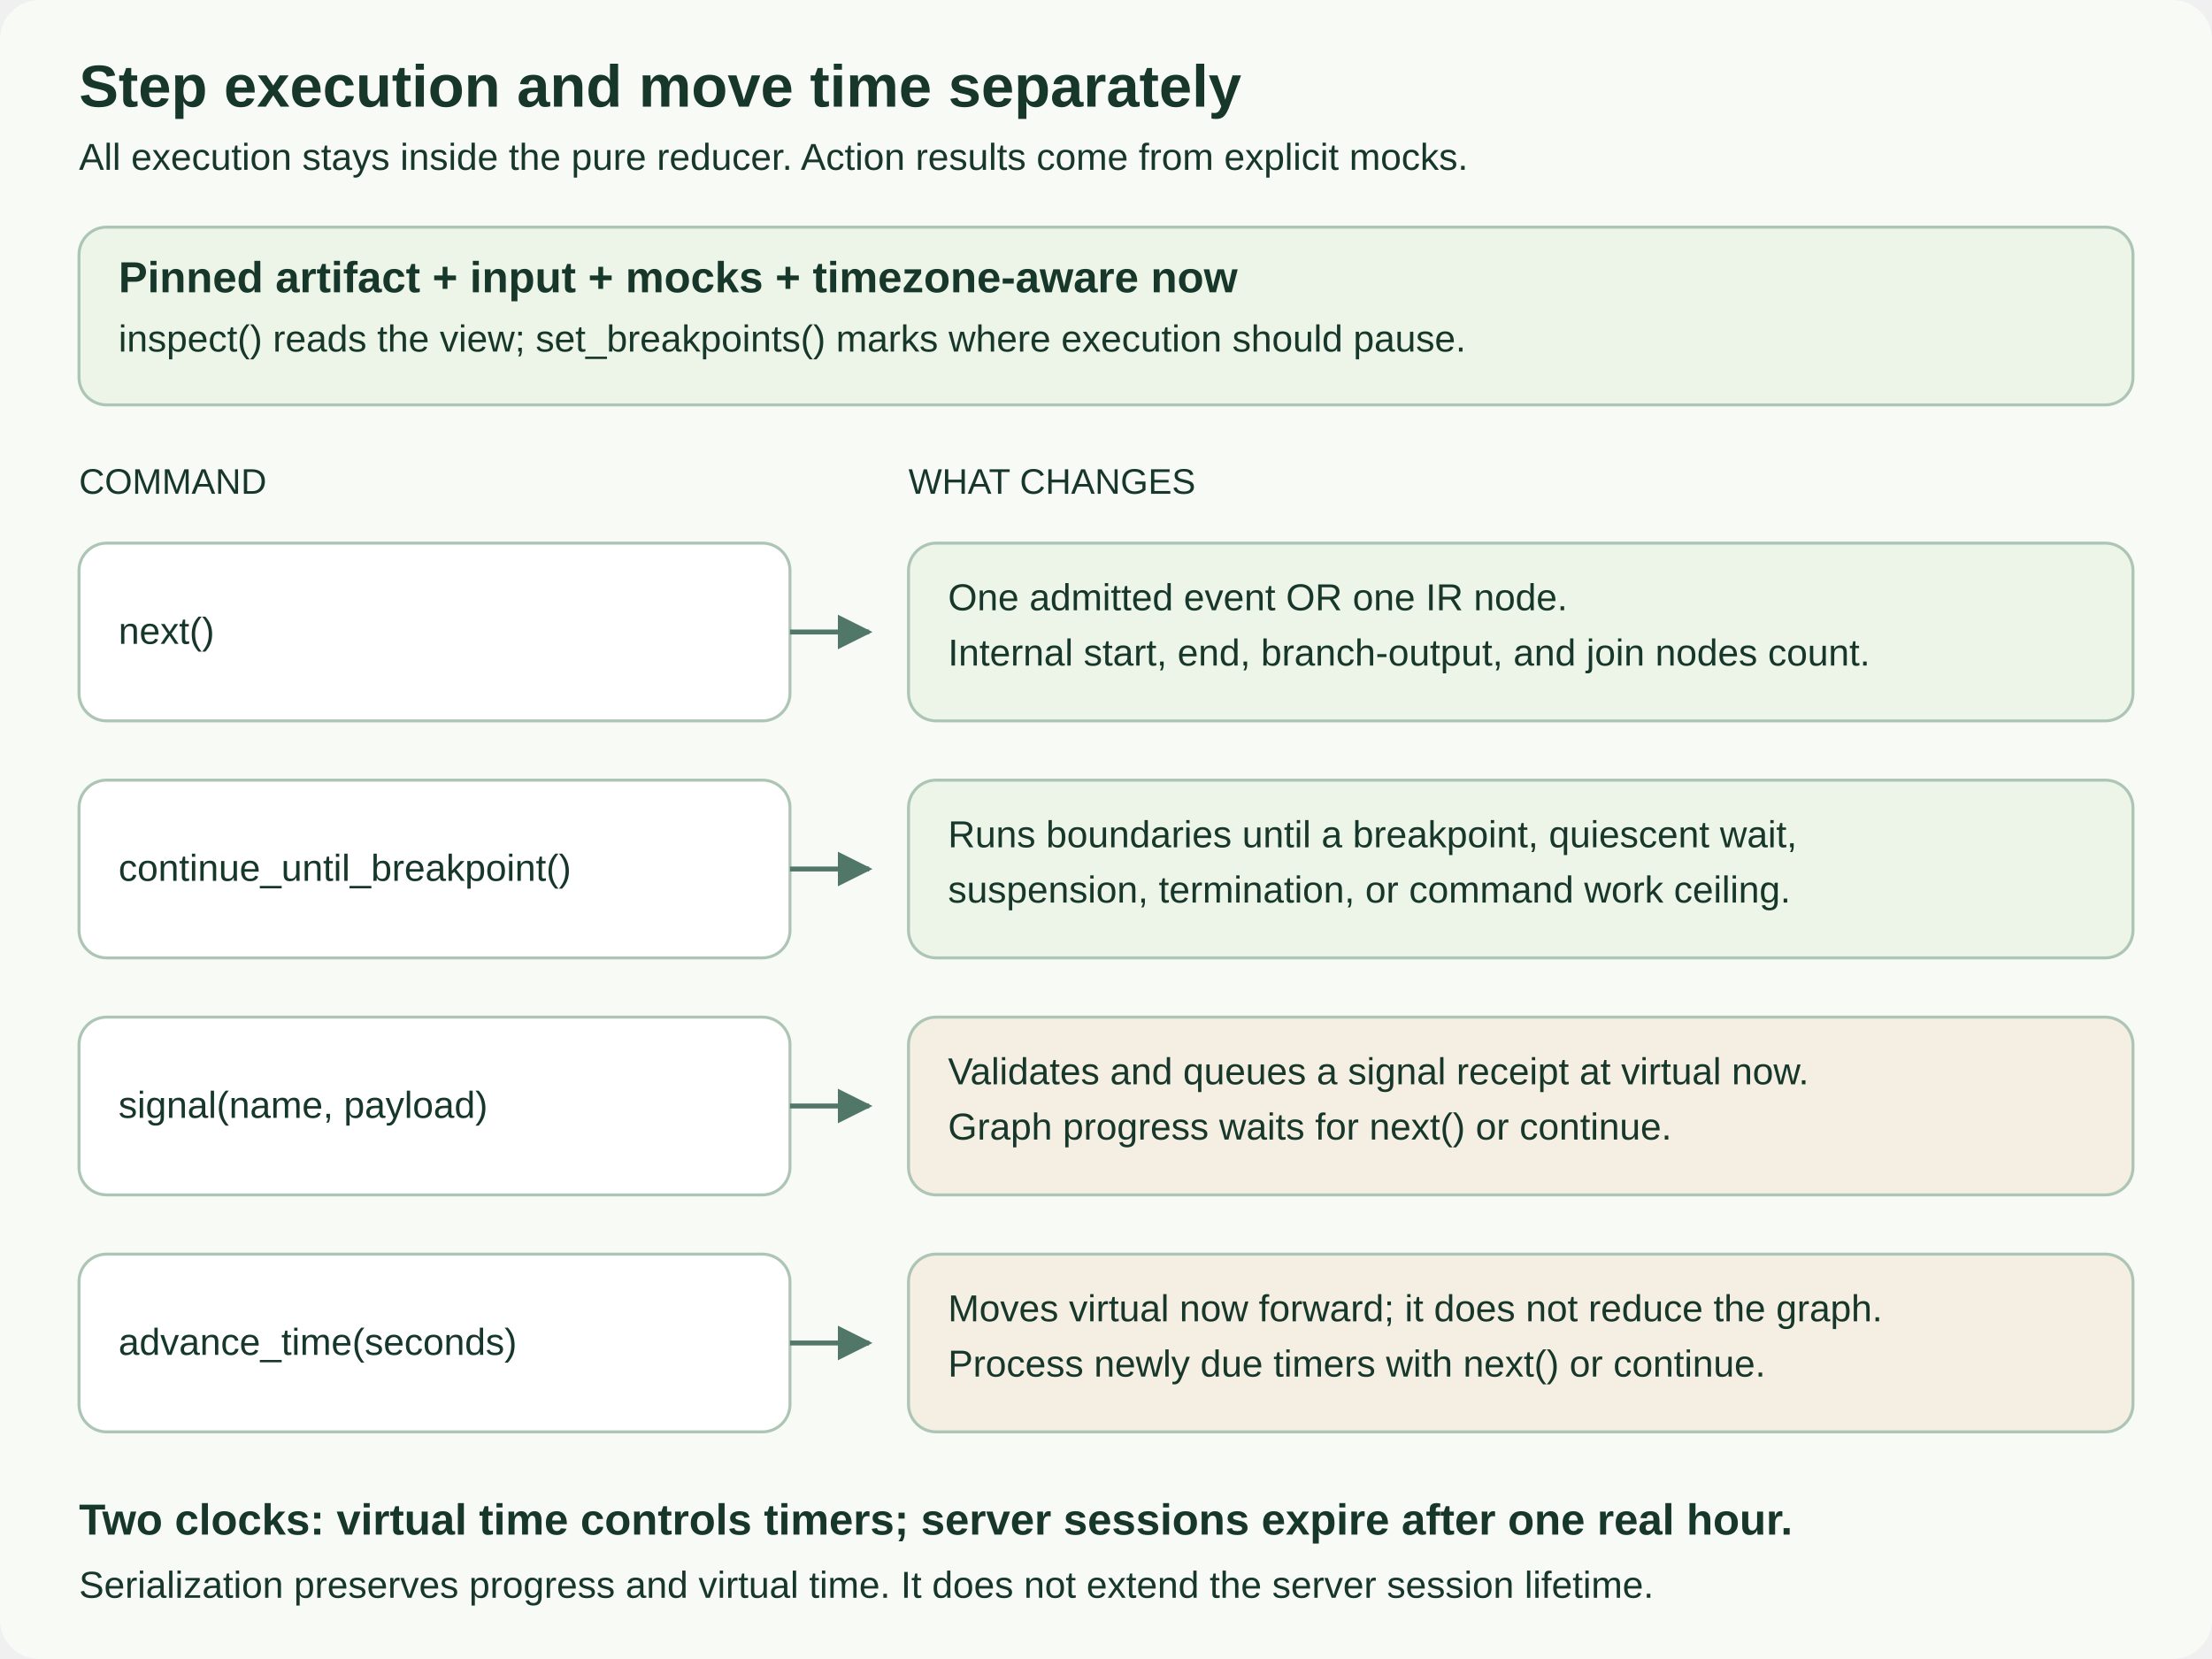
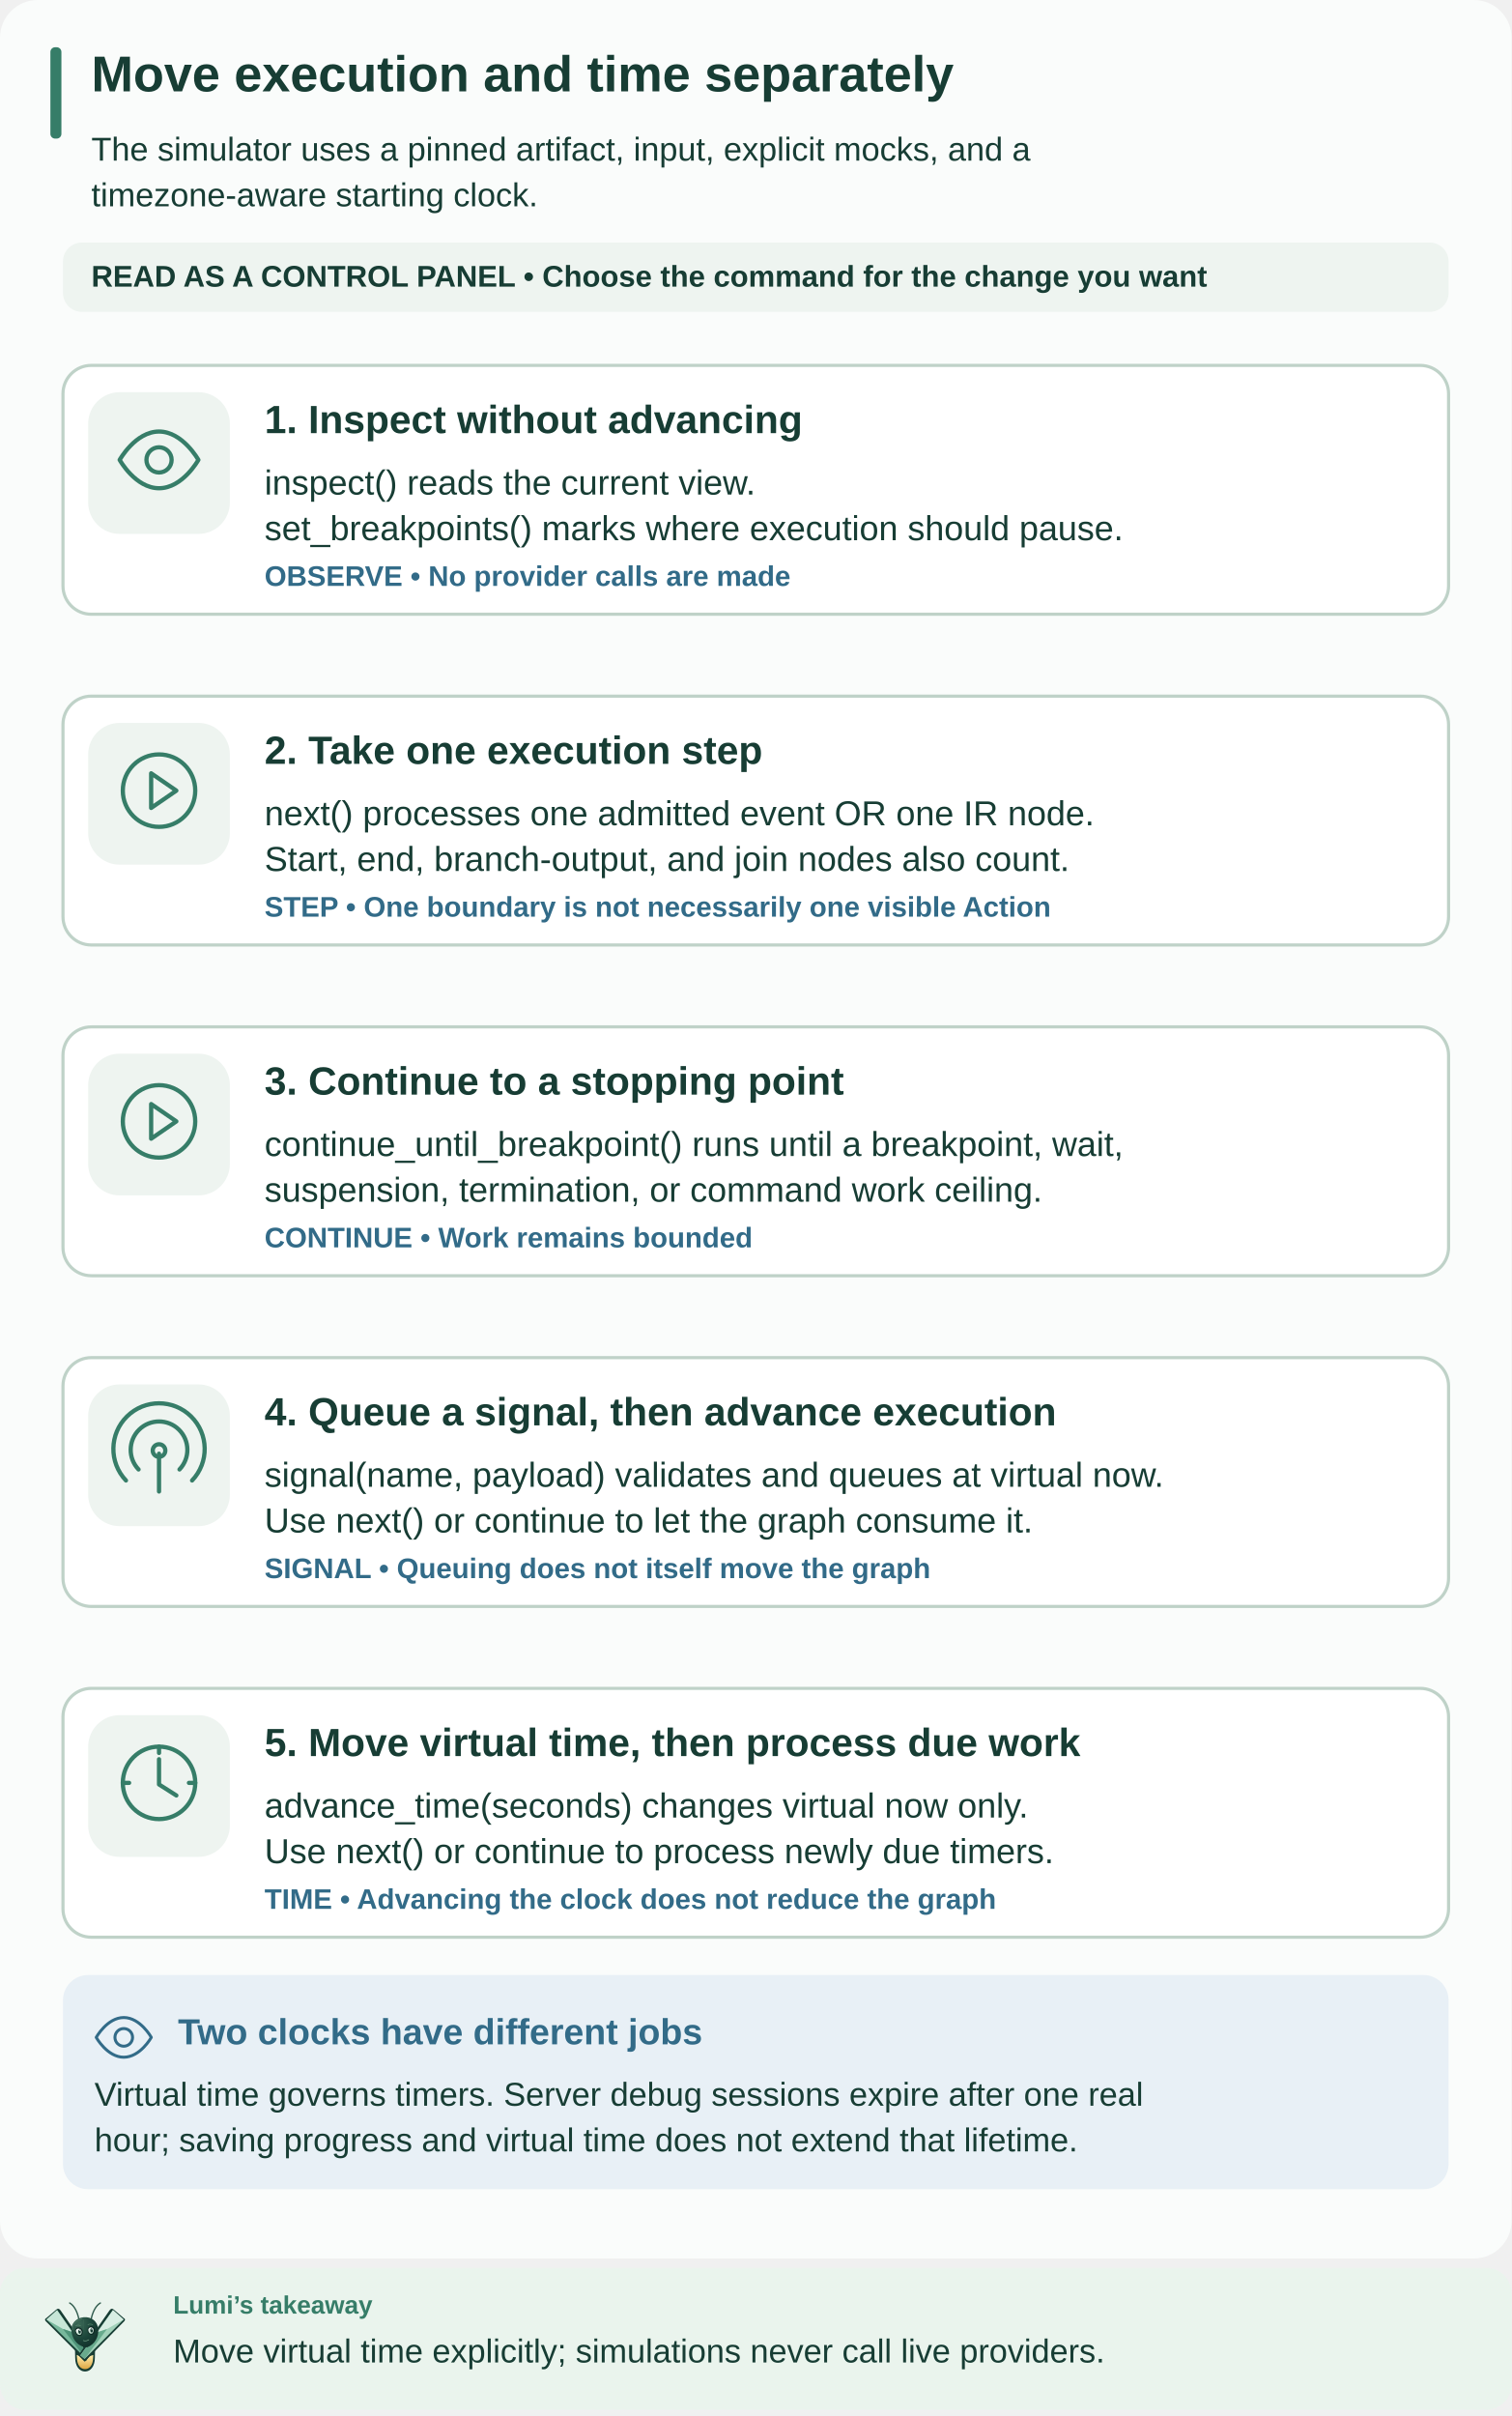
- <svg xmlns="http://www.w3.org/2000/svg" width="1120" height="840" viewBox="0 0 1120 840" role="img" aria-labelledby="title desc">
+ <svg xmlns="http://www.w3.org/2000/svg" width="960" height="1534" viewBox="0 0 960 1534" role="img" aria-labelledby="title desc">
  <defs>
-     <marker id="arrow" viewBox="0 0 10 10" refX="9" refY="5" markerWidth="7" markerHeight="7" orient="auto-start-reverse">
-       <path d="M0 0 L10 5 L0 10Z" fill="#507767" />
+     <marker id="arrow" viewBox="0 0 10 10" refX="9" refY="5" markerWidth="7" markerHeight="7" orient="auto">
+       <path d="M0 0 10 5 0 10z" fill="#367D68" />
    </marker>
  </defs>
-   <style>text{font-family:Arial,Helvetica,sans-serif;fill:#16372a}.title{font-size:30px;font-weight:700}.label{font-size:22px;font-weight:700}.body{font-size:19px}.small{font-size:18px}.edge{fill:none;stroke:#507767;stroke-width:2.5;marker-end:url(#arrow)}.return{fill:none;stroke:#507767;stroke-width:2;stroke-dasharray:7 5;marker-end:url(#arrow)}</style>
-   <rect width="1120" height="840" rx="20" fill="#f7faf5" />
-   <text class="title" x="40" y="54">Step execution and move time separately</text>
-   <text class="body" x="40" y="86">All execution stays inside the pure reducer. Action results come from explicit mocks.</text>
-   <rect x="40" y="115" width="1040" height="90" rx="14" fill="#edf4e8" stroke="#adc5b5" stroke-width="1.5" />
-   <text class="label" x="60" y="148">Pinned artifact + input + mocks + timezone-aware now</text>
-   <text class="body" x="60" y="178">inspect() reads the view; set_breakpoints() marks where execution should pause.</text>
-   <text class="small" x="40" y="250">COMMAND</text>
-   <text class="small" x="460" y="250">WHAT CHANGES</text>
-   <rect x="40" y="275" width="360" height="90" rx="14" fill="#ffffff" stroke="#adc5b5" stroke-width="1.5" />
-   <text class="body" x="60" y="326">next()</text>
-   <path class="edge" d="M400 320 H440" />
-   <rect x="460" y="275" width="620" height="90" rx="14" fill="#edf4e8" stroke="#adc5b5" stroke-width="1.5" />
-   <text class="body" x="480" y="309">One admitted event OR one IR node.</text>
-   <text class="body" x="480" y="337">Internal start, end, branch-output, and join nodes count.</text>
-   <rect x="40" y="395" width="360" height="90" rx="14" fill="#ffffff" stroke="#adc5b5" stroke-width="1.5" />
-   <text class="body" x="60" y="446">continue_until_breakpoint()</text>
-   <path class="edge" d="M400 440 H440" />
-   <rect x="460" y="395" width="620" height="90" rx="14" fill="#edf4e8" stroke="#adc5b5" stroke-width="1.5" />
-   <text class="body" x="480" y="429">Runs boundaries until a breakpoint, quiescent wait,</text>
-   <text class="body" x="480" y="457">suspension, termination, or command work ceiling.</text>
-   <rect x="40" y="515" width="360" height="90" rx="14" fill="#ffffff" stroke="#adc5b5" stroke-width="1.5" />
-   <text class="body" x="60" y="566">signal(name, payload)</text>
-   <path class="edge" d="M400 560 H440" />
-   <rect x="460" y="515" width="620" height="90" rx="14" fill="#f5eee2" stroke="#adc5b5" stroke-width="1.5" />
-   <text class="body" x="480" y="549">Validates and queues a signal receipt at virtual now.</text>
-   <text class="body" x="480" y="577">Graph progress waits for next() or continue.</text>
-   <rect x="40" y="635" width="360" height="90" rx="14" fill="#ffffff" stroke="#adc5b5" stroke-width="1.5" />
-   <text class="body" x="60" y="686">advance_time(seconds)</text>
-   <path class="edge" d="M400 680 H440" />
-   <rect x="460" y="635" width="620" height="90" rx="14" fill="#f5eee2" stroke="#adc5b5" stroke-width="1.5" />
-   <text class="body" x="480" y="669">Moves virtual now forward; it does not reduce the graph.</text>
-   <text class="body" x="480" y="697">Process newly due timers with next() or continue.</text>
-   <text class="label" x="40" y="777">Two clocks: virtual time controls timers; server sessions expire after one real hour.</text>
-   <text class="body" x="40" y="809">Serialization preserves progress and virtual time. It does not extend the server session lifetime.</text>
+   <style>text{font-family:Arial,Helvetica,sans-serif}.edge{stroke:#367D68;stroke-width:3;fill:none;marker-end:url(#arrow)}</style>
+   <rect width="960" height="1434" rx="24" fill="#FAFCFB" />
+   <rect x="32" y="30" width="7" height="58" rx="3" fill="#367D68" />
+   <text x="58" y="58" font-size="32" font-weight="700" fill="#173D34">Move execution and time separately</text>
+   <text x="58" y="102" font-size="21" font-weight="400" fill="#173D34">The simulator uses a pinned artifact, input, explicit mocks, and a</text>
+   <text x="58" y="131" font-size="21" font-weight="400" fill="#173D34">timezone-aware starting clock.</text>
+   <rect x="40" y="154" width="880" height="44" rx="12" fill="#EEF4F0" />
+   <text x="58" y="182" font-size="19" font-weight="600" fill="#173D34">READ AS A CONTROL PANEL  •  Choose the command for the change you want</text>
+   <rect x="40" y="232" width="880" height="158" rx="18" fill="white" stroke="#BFD2C8" stroke-width="2" />
+   <rect x="56" y="249" width="90" height="90" rx="20" fill="#EEF4F0" />
+   <g transform="translate(73 264) scale(1)" stroke="#367D68" stroke-width="2.7" fill="none" stroke-linecap="round" stroke-linejoin="round">
+     <path d="M3 28s10-18 25-18 25 18 25 18-10 18-25 18S3 28 3 28z" />
+     <circle cx="28" cy="28" r="8" />
+   </g>
+   <text x="168" y="275" font-size="25" font-weight="700" fill="#173D34">1. Inspect without advancing</text>
+   <text x="168" y="314" font-size="22" font-weight="400" fill="#173D34">inspect() reads the current view.</text>
+   <text x="168" y="343" font-size="22" font-weight="400" fill="#173D34">set_breakpoints() marks where execution should pause.</text>
+   <text x="168" y="372" font-size="18" font-weight="600" fill="#326B88">OBSERVE • No provider calls are made</text>
+   <rect x="40" y="442" width="880" height="158" rx="18" fill="white" stroke="#BFD2C8" stroke-width="2" />
+   <rect x="56" y="459" width="90" height="90" rx="20" fill="#EEF4F0" />
+   <g transform="translate(73 474) scale(1)" stroke="#367D68" stroke-width="2.7" fill="none" stroke-linecap="round" stroke-linejoin="round">
+     <circle cx="28" cy="28" r="23" />
+     <path d="m23 17 16 11-16 11z" />
+   </g>
+   <text x="168" y="485" font-size="25" font-weight="700" fill="#173D34">2. Take one execution step</text>
+   <text x="168" y="524" font-size="22" font-weight="400" fill="#173D34">next() processes one admitted event OR one IR node.</text>
+   <text x="168" y="553" font-size="22" font-weight="400" fill="#173D34">Start, end, branch-output, and join nodes also count.</text>
+   <text x="168" y="582" font-size="18" font-weight="600" fill="#326B88">STEP • One boundary is not necessarily one visible Action</text>
+   <rect x="40" y="652" width="880" height="158" rx="18" fill="white" stroke="#BFD2C8" stroke-width="2" />
+   <rect x="56" y="669" width="90" height="90" rx="20" fill="#EEF4F0" />
+   <g transform="translate(73 684) scale(1)" stroke="#367D68" stroke-width="2.7" fill="none" stroke-linecap="round" stroke-linejoin="round">
+     <circle cx="28" cy="28" r="23" />
+     <path d="m23 17 16 11-16 11z" />
+   </g>
+   <text x="168" y="695" font-size="25" font-weight="700" fill="#173D34">3. Continue to a stopping point</text>
+   <text x="168" y="734" font-size="22" font-weight="400" fill="#173D34">continue_until_breakpoint() runs until a breakpoint, wait,</text>
+   <text x="168" y="763" font-size="22" font-weight="400" fill="#173D34">suspension, termination, or command work ceiling.</text>
+   <text x="168" y="792" font-size="18" font-weight="600" fill="#326B88">CONTINUE • Work remains bounded</text>
+   <rect x="40" y="862" width="880" height="158" rx="18" fill="white" stroke="#BFD2C8" stroke-width="2" />
+   <rect x="56" y="879" width="90" height="90" rx="20" fill="#EEF4F0" />
+   <g transform="translate(73 894) scale(1)" stroke="#367D68" stroke-width="2.7" fill="none" stroke-linecap="round" stroke-linejoin="round">
+     <path d="M28 29v24 M15 39a18 18 0 1 1 26 0 M7 46a29 29 0 1 1 42 0" />
+     <circle cx="28" cy="27" r="4" />
+   </g>
+   <text x="168" y="905" font-size="25" font-weight="700" fill="#173D34">4. Queue a signal, then advance execution</text>
+   <text x="168" y="944" font-size="22" font-weight="400" fill="#173D34">signal(name, payload) validates and queues at virtual now.</text>
+   <text x="168" y="973" font-size="22" font-weight="400" fill="#173D34">Use next() or continue to let the graph consume it.</text>
+   <text x="168" y="1002" font-size="18" font-weight="600" fill="#326B88">SIGNAL • Queuing does not itself move the graph</text>
+   <rect x="40" y="1072" width="880" height="158" rx="18" fill="white" stroke="#BFD2C8" stroke-width="2" />
+   <rect x="56" y="1089" width="90" height="90" rx="20" fill="#EEF4F0" />
+   <g transform="translate(73 1104) scale(1)" stroke="#367D68" stroke-width="2.7" fill="none" stroke-linecap="round" stroke-linejoin="round">
+     <circle cx="28" cy="28" r="23" />
+     <path d="M28 13v16l11 7 M28 5v4 M5 28h4 M47 28h4" />
+   </g>
+   <text x="168" y="1115" font-size="25" font-weight="700" fill="#173D34">5. Move virtual time, then process due work</text>
+   <text x="168" y="1154" font-size="22" font-weight="400" fill="#173D34">advance_time(seconds) changes virtual now only.</text>
+   <text x="168" y="1183" font-size="22" font-weight="400" fill="#173D34">Use next() or continue to process newly due timers.</text>
+   <text x="168" y="1212" font-size="18" font-weight="600" fill="#326B88">TIME • Advancing the clock does not reduce the graph</text>
+   <rect x="40" y="1254" width="880" height="136" rx="16" fill="#E8F0F6" />
+   <g transform="translate(59 1274) scale(0.7)" stroke="#326B88" stroke-width="2.7" fill="none" stroke-linecap="round" stroke-linejoin="round">
+     <path d="M3 28s10-18 25-18 25 18 25 18-10 18-25 18S3 28 3 28z" />
+     <circle cx="28" cy="28" r="8" />
+   </g>
+   <text x="113" y="1298" font-size="23" font-weight="700" fill="#326B88">Two clocks have different jobs</text>
+   <text x="60" y="1337" font-size="21" font-weight="400" fill="#173D34">Virtual time governs timers. Server debug sessions expire after one real</text>
+   <text x="60" y="1366" font-size="21" font-weight="400" fill="#173D34">hour; saving progress and virtual time does not extend that lifetime.</text>
+   <g id="lumi-takeaway">
+     <rect x="0" y="1440" width="960" height="90" rx="16" fill="#EAF4ED" />
+     <g transform="translate(22 1451) scale(.25)">
+       <defs>
+         <radialGradient id="lumi-face" cx=".3" cy=".2" r=".9">
+           <stop stop-color="#3C6957" />
+           <stop offset=".55" stop-color="#1C463A" />
+           <stop offset="1" stop-color="#102E28" />
+         </radialGradient>
+         <linearGradient id="lumi-eye" x1="0" y1="0" x2="0" y2="1">
+           <stop stop-color="#FFFFFF" />
+           <stop offset="1" stop-color="#B8DCC8" />
+         </linearGradient>
+         <linearGradient id="lumi-lantern" x1="0" y1="0" x2="0" y2="1">
+           <stop stop-color="#FFEDAD" />
+           <stop offset="1" stop-color="#DDA743" />
+         </linearGradient>
+       </defs>
+       <g stroke-linecap="round" stroke-linejoin="round">
+         <path d="M113 89C109 67 100 51 89 45M143 89C147 67 156 51 167 45" fill="none" stroke="#315C4E" stroke-width="3.5" />
+         <path d="M102 134Q128 122 154 134L153 184C153 206 142 219 128 219C114 219 103 206 103 184Z" fill="#173D34" />
+         <path d="M107 177Q128 185 149 177L148 191C146 205 138 213 128 213C118 213 110 205 108 191Z" fill="url(#lumi-lantern)" />
+         <path d="M30 83L56 61Q61 57 66 64L142 174L130 193L28 91Q24 86 30 83Z" fill="#173D34" />
+         <path d="M57 63L135 175L129 185L30 87Z" fill="#78B89C" />
+         <path d="M57 63L96 119L72 111L30 87Z" fill="#C7E6D7" />
+         <path d="M72 111L96 119L135 175L129 185Z" fill="#4F9479" />
+         <path d="M226 83L200 61Q195 57 190 64L111 178L127 194L228 91Q232 86 226 83Z" fill="#173D34" />
+         <path d="M199 63L116 178L127 187L226 87Z" fill="#A1D1B9" />
+         <path d="M199 63L160 119L184 111L226 87Z" fill="#D8EEE3" />
+         <path d="M184 111L160 119L116 178L127 187Z" fill="#68AA8D" />
+         <g transform="rotate(-5 128 120)">
+           <path d="M94 115C93 95 108 81 128 81C148 81 163 95 162 115       C162 135 150 152 130 158C109 155 95 138 94 115Z" fill="url(#lumi-face)" />
+           <path d="M98 111C98 96 110 86 124 85" fill="none" stroke="#83AF94" stroke-width="1.2" opacity=".5" />
+           <path d="M128 87C124 99 124 106 126 112" fill="none" stroke="#58856B" stroke-width="1" opacity=".4" />
+           <path d="M103 114C104 106 111 103 117 107C124 111 124 120 119 126       C111 131 104 124 103 114Z" fill="#0C2923" />
+           <path d="M105 114C106 109 111 107 116 110C120 113 121 120 117 124       C111 127 106 122 105 114Z" fill="url(#lumi-eye)" />
+           <ellipse cx="114.5" cy="116.5" rx="3.3" ry="5.4" fill="#173D34" />
+           <circle cx="115.5" cy="113.5" r="1.4" fill="#FFFFFF" />
+           <path d="M135 112C138 105 145 103 151 108C156 114 153 124 147 127       C139 129 133 120 135 112Z" fill="#0C2923" />
+           <path d="M137 113C139 108 144 107 148 110C152 114 150 121 146 124       C140 126 136 120 137 113Z" fill="url(#lumi-eye)" />
+           <ellipse cx="145" cy="116" rx="3.3" ry="5.4" fill="#173D34" />
+           <circle cx="146" cy="113" r="1.4" fill="#FFFFFF" />
+           <path d="M106 101Q112 98 118 102M137 101Q143 98 149 102" fill="none" stroke="#6C997E" stroke-width="1.8" opacity=".65" />
+           <path d="M122 140Q129 143 136 139" fill="none" stroke="#84B295" stroke-width="1.5" />
+         </g>
+       </g>
+     </g>
+     <text x="110" y="1469" style="font-family:Arial,Helvetica,sans-serif;font-size:16px;font-weight:700;fill:#367D68">Lumi’s takeaway</text>
+     <text x="110" y="1500" style="font-family:Arial,Helvetica,sans-serif;font-size:21px;fill:#173D34">Move virtual time explicitly; simulations never call live providers.</text>
+   </g>
</svg>
